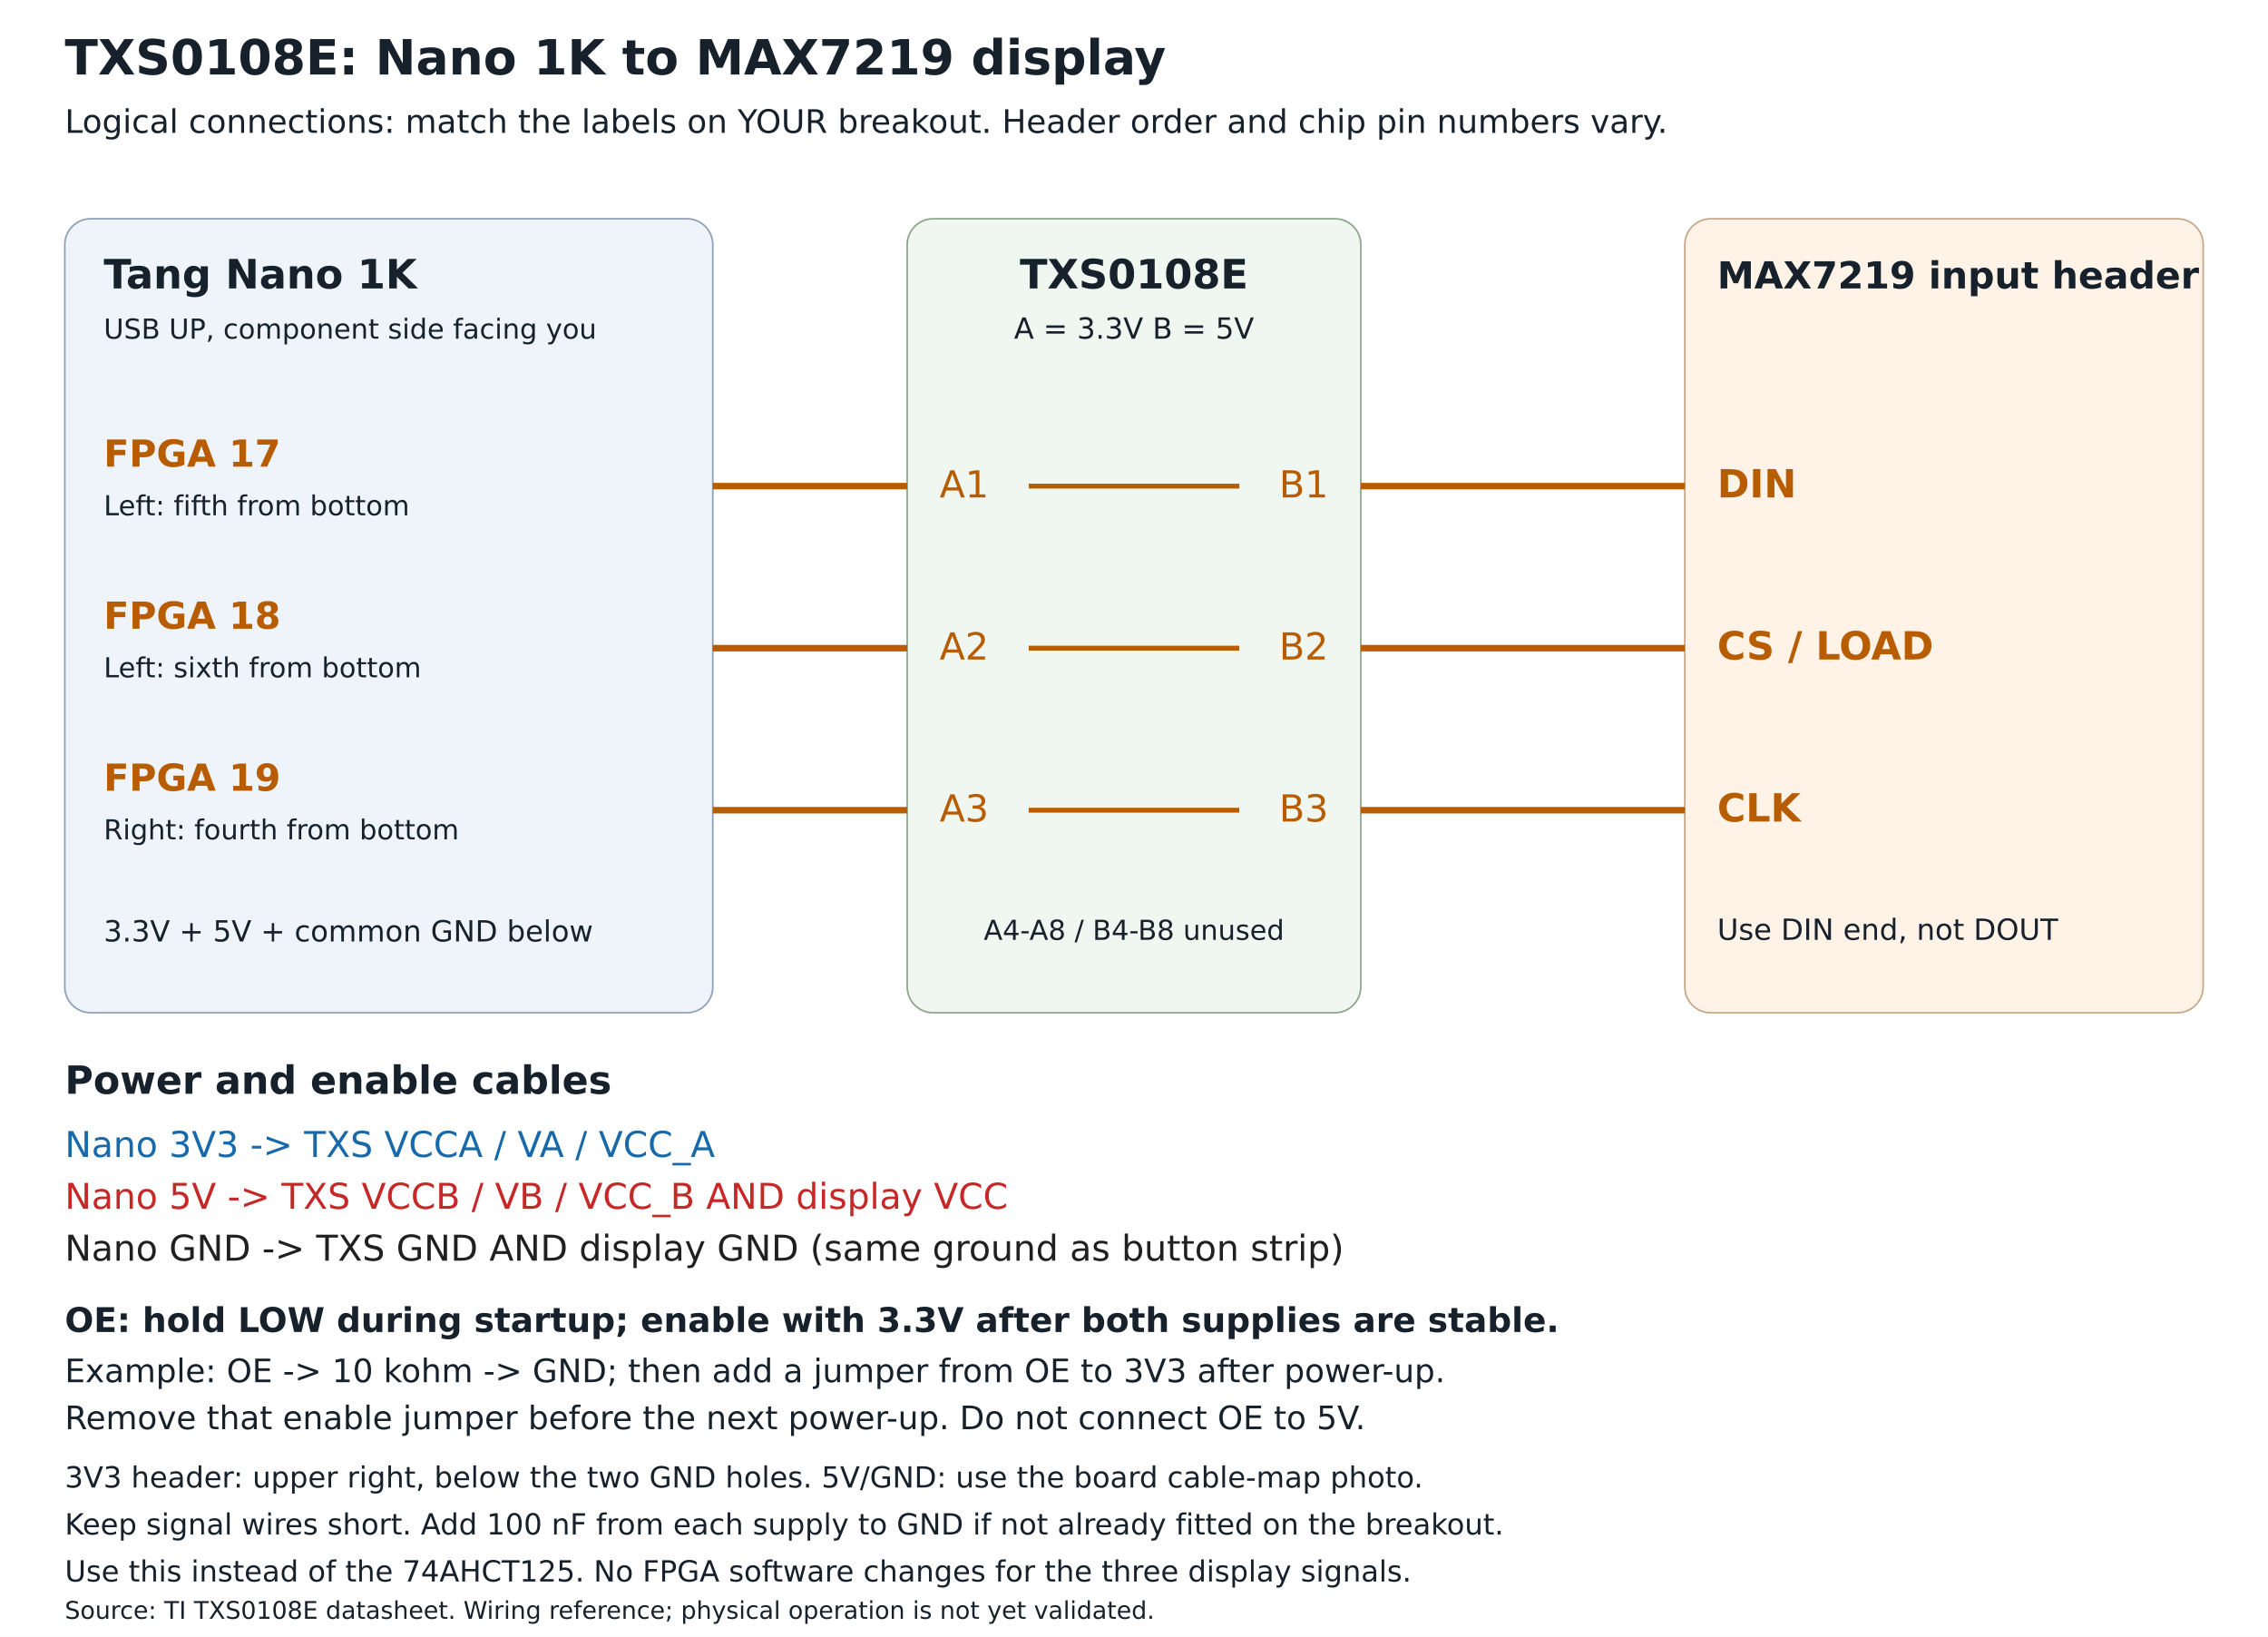
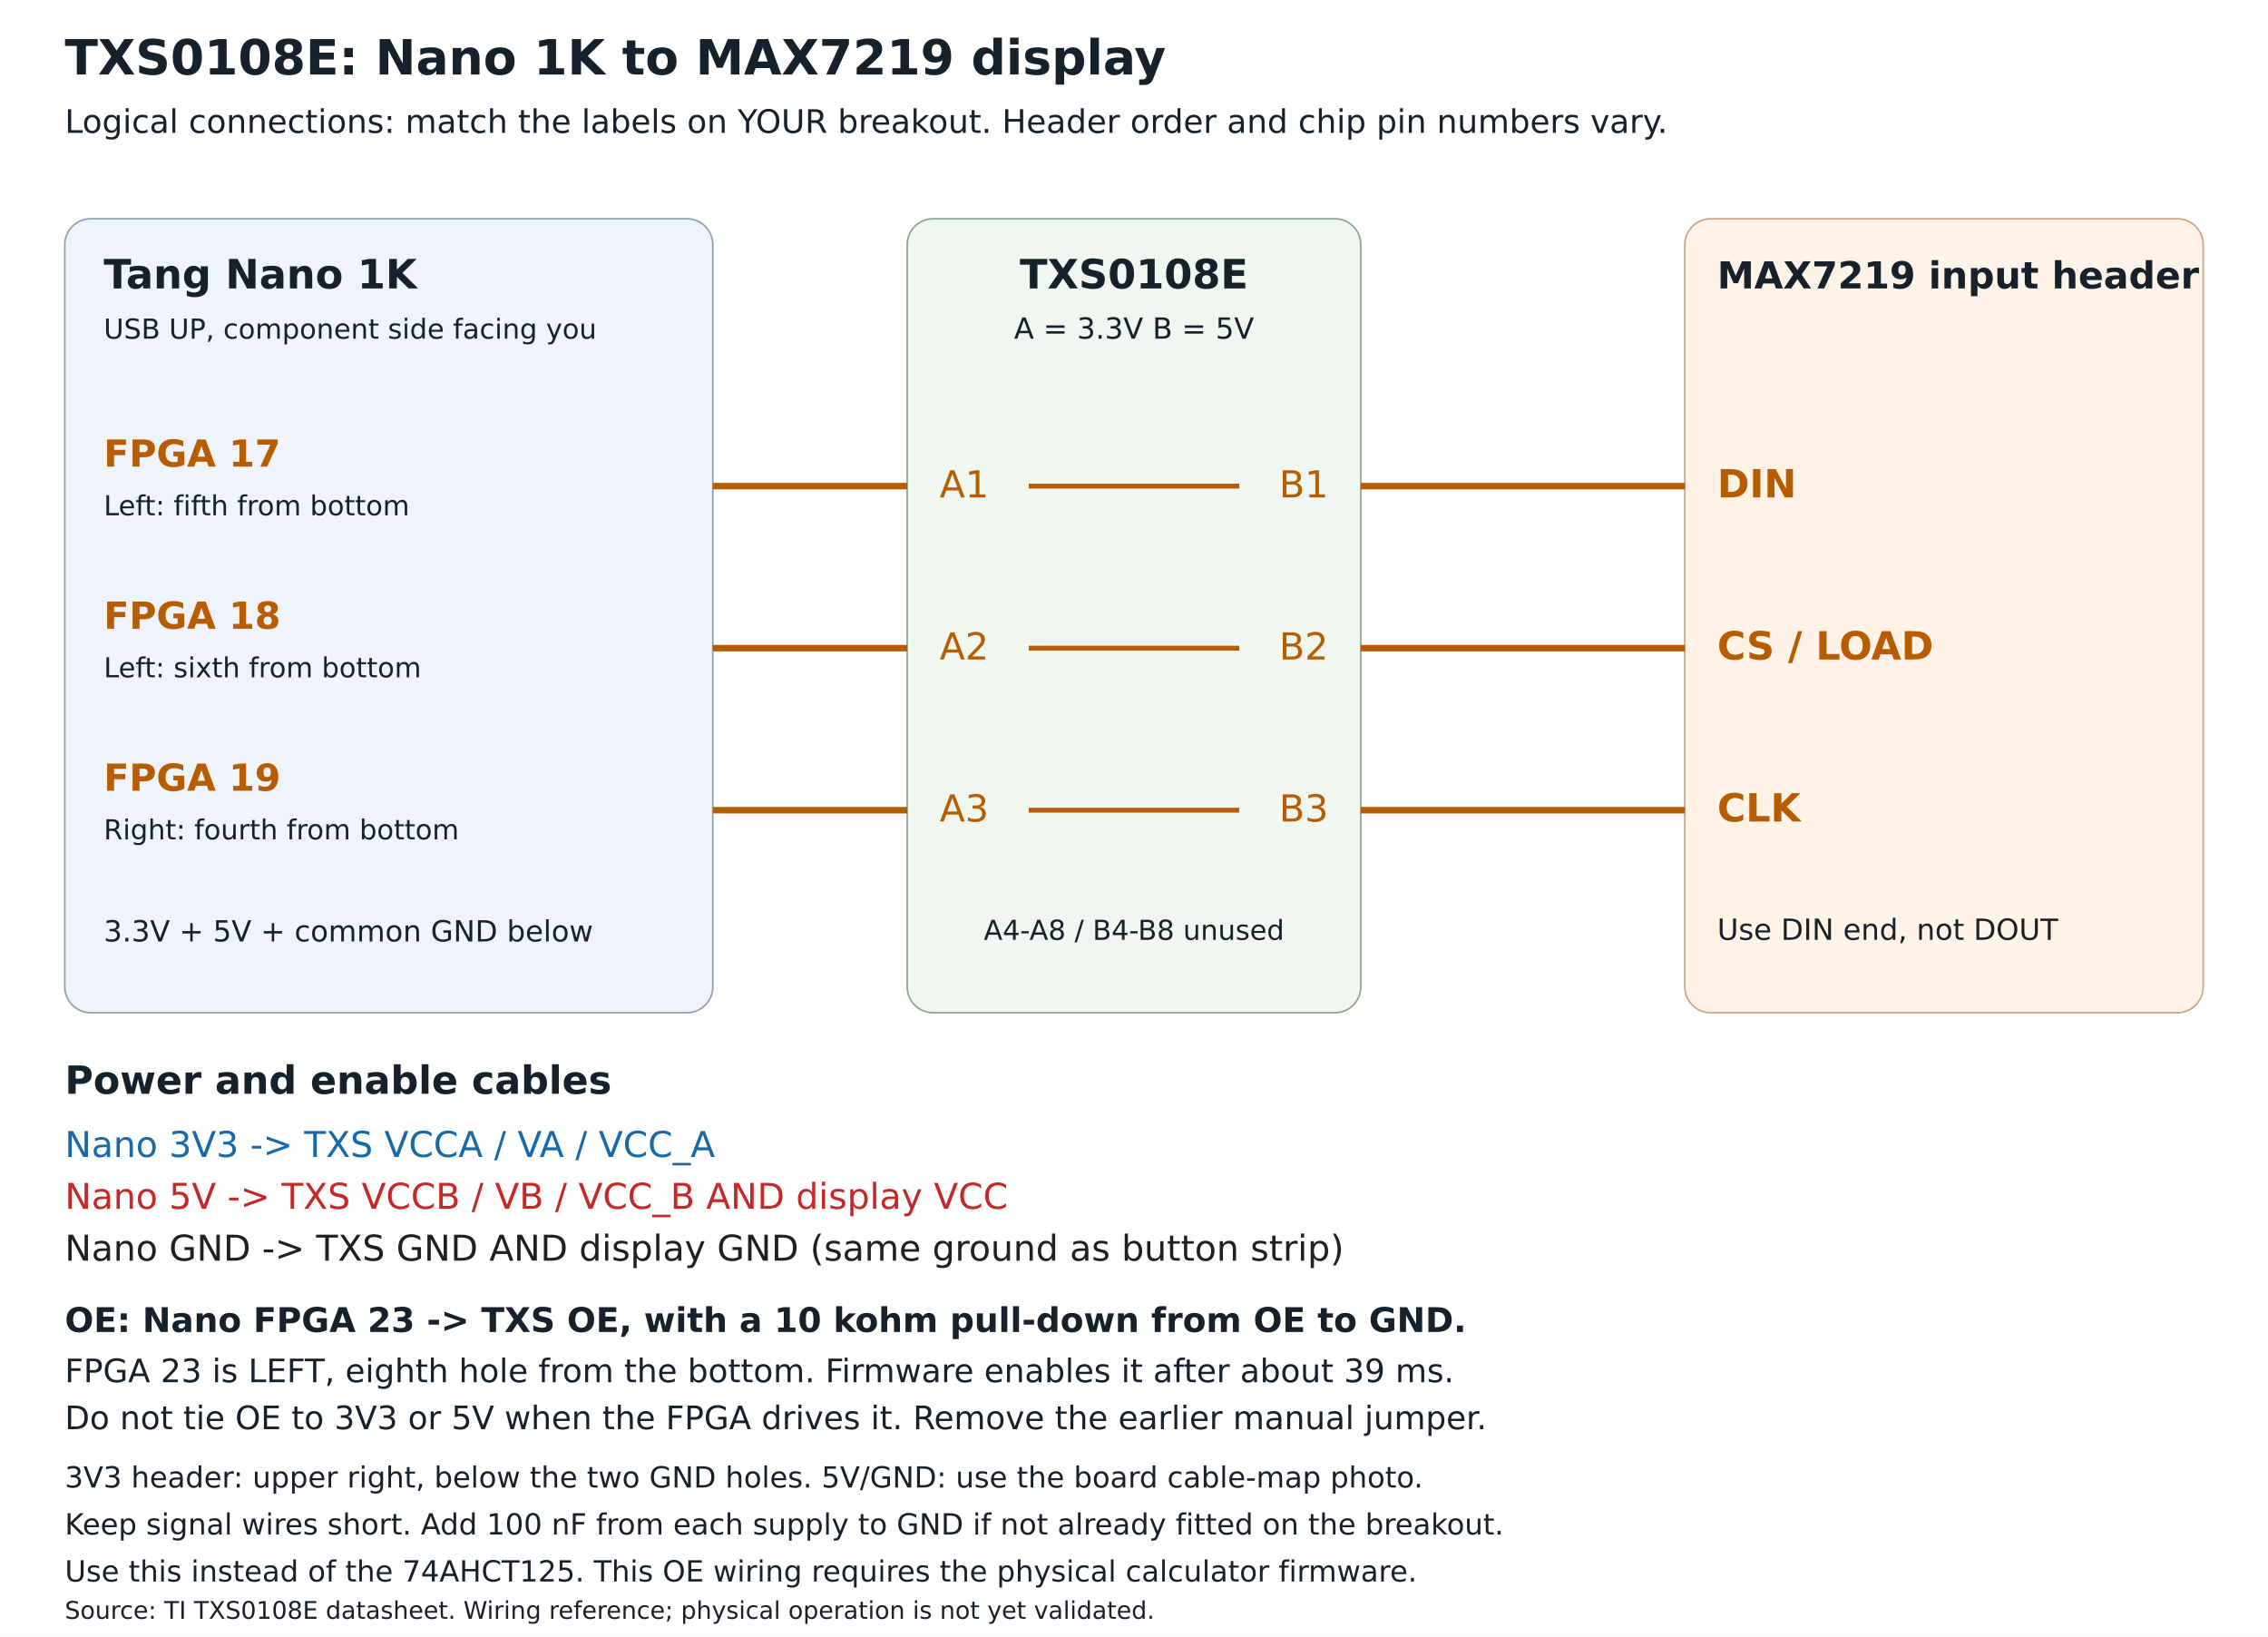
<svg xmlns="http://www.w3.org/2000/svg" width="1400" height="1010" viewBox="0 0 1400 1010" role="img">
  <rect width="100%" height="100%" fill="white" />
  <g font-family="DejaVu Sans, sans-serif">
    <text x="40" y="46" font-size="30" fill="#17212b" text-anchor="start" font-weight="bold">TXS0108E: Nano 1K to MAX7219 display</text>
    <text x="40" y="82" font-size="20" fill="#17212b" text-anchor="start" font-weight="normal">Logical connections: match the labels on YOUR breakout. Header order and chip pin numbers vary.</text>
    <rect x="40" y="135" width="400" height="490" rx="16" fill="#eef4fa" stroke="#8da0b5" />
    <rect x="560" y="135" width="280" height="490" rx="16" fill="#f0f6f0" stroke="#8da58d" />
    <rect x="1040" y="135" width="320" height="490" rx="16" fill="#fff3e8" stroke="#c7a789" />
    <text x="64" y="178" font-size="25" fill="#17212b" text-anchor="start" font-weight="bold">Tang Nano 1K</text>
    <text x="64" y="209" font-size="17" fill="#17212b" text-anchor="start" font-weight="normal">USB UP, component side facing you</text>
    <text x="700" y="178" font-size="25" fill="#17212b" text-anchor="middle" font-weight="bold">TXS0108E</text>
    <text x="700" y="209" font-size="18" fill="#17212b" text-anchor="middle" font-weight="normal">A = 3.3V     B = 5V</text>
    <text x="1060" y="178" font-size="23" fill="#17212b" text-anchor="start" font-weight="bold">MAX7219 input header</text>
    <text x="64" y="288" font-size="23" fill="#b85c00" text-anchor="start" font-weight="bold">FPGA 17</text>
    <text x="64" y="318" font-size="17" fill="#17212b" text-anchor="start" font-weight="normal">Left: fifth from bottom</text>
    <line x1="440" y1="300" x2="560" y2="300" stroke="#b85c00" stroke-width="4" />
    <text x="580" y="307" font-size="23" fill="#b85c00" text-anchor="start" font-weight="normal">A1</text>
    <line x1="635" y1="300" x2="765" y2="300" stroke="#b85c00" stroke-width="3" />
    <text x="820" y="307" font-size="23" fill="#b85c00" text-anchor="end" font-weight="normal">B1</text>
    <line x1="840" y1="300" x2="1040" y2="300" stroke="#b85c00" stroke-width="4" />
    <text x="1060" y="307" font-size="24" fill="#b85c00" text-anchor="start" font-weight="bold">DIN</text>
    <text x="64" y="388" font-size="23" fill="#b85c00" text-anchor="start" font-weight="bold">FPGA 18</text>
    <text x="64" y="418" font-size="17" fill="#17212b" text-anchor="start" font-weight="normal">Left: sixth from bottom</text>
    <line x1="440" y1="400" x2="560" y2="400" stroke="#b85c00" stroke-width="4" />
    <text x="580" y="407" font-size="23" fill="#b85c00" text-anchor="start" font-weight="normal">A2</text>
    <line x1="635" y1="400" x2="765" y2="400" stroke="#b85c00" stroke-width="3" />
    <text x="820" y="407" font-size="23" fill="#b85c00" text-anchor="end" font-weight="normal">B2</text>
    <line x1="840" y1="400" x2="1040" y2="400" stroke="#b85c00" stroke-width="4" />
    <text x="1060" y="407" font-size="24" fill="#b85c00" text-anchor="start" font-weight="bold">CS / LOAD</text>
    <text x="64" y="488" font-size="23" fill="#b85c00" text-anchor="start" font-weight="bold">FPGA 19</text>
    <text x="64" y="518" font-size="17" fill="#17212b" text-anchor="start" font-weight="normal">Right: fourth from bottom</text>
    <line x1="440" y1="500" x2="560" y2="500" stroke="#b85c00" stroke-width="4" />
    <text x="580" y="507" font-size="23" fill="#b85c00" text-anchor="start" font-weight="normal">A3</text>
    <line x1="635" y1="500" x2="765" y2="500" stroke="#b85c00" stroke-width="3" />
    <text x="820" y="507" font-size="23" fill="#b85c00" text-anchor="end" font-weight="normal">B3</text>
    <line x1="840" y1="500" x2="1040" y2="500" stroke="#b85c00" stroke-width="4" />
    <text x="1060" y="507" font-size="24" fill="#b85c00" text-anchor="start" font-weight="bold">CLK</text>
    <text x="64" y="581" font-size="18" fill="#17212b" text-anchor="start" font-weight="normal">3.3V + 5V + common GND below</text>
    <text x="700" y="580" font-size="17" fill="#17212b" text-anchor="middle" font-weight="normal">A4-A8 / B4-B8 unused</text>
    <text x="1060" y="580" font-size="18" fill="#17212b" text-anchor="start" font-weight="normal">Use DIN end, not DOUT</text>
    <text x="40" y="675" font-size="24" fill="#17212b" text-anchor="start" font-weight="bold">Power and enable cables</text>
    <text x="40" y="714" font-size="22" fill="#1769aa" text-anchor="start" font-weight="normal">Nano 3V3  -&gt;  TXS VCCA / VA / VCC_A</text>
    <text x="40" y="746" font-size="22" fill="#c62828" text-anchor="start" font-weight="normal">Nano 5V  -&gt;  TXS VCCB / VB / VCC_B  AND  display VCC</text>
    <text x="40" y="778" font-size="22" fill="#202020" text-anchor="start" font-weight="normal">Nano GND  -&gt;  TXS GND  AND  display GND  (same ground as button strip)</text>
-     <text x="40" y="822" font-size="21" fill="#17212b" text-anchor="start" font-weight="bold">OE: hold LOW during startup; enable with 3.3V after both supplies are stable.</text>
-     <text x="40" y="853" font-size="20" fill="#17212b" text-anchor="start" font-weight="normal">Example: OE -&gt; 10 kohm -&gt; GND; then add a jumper from OE to 3V3 after power-up.</text>
-     <text x="40" y="882" font-size="20" fill="#17212b" text-anchor="start" font-weight="normal">Remove that enable jumper before the next power-up. Do not connect OE to 5V.</text>
+     <text x="40" y="822" font-size="21" fill="#17212b" text-anchor="start" font-weight="bold">OE: Nano FPGA 23 -&gt; TXS OE, with a 10 kohm pull-down from OE to GND.</text>
+     <text x="40" y="853" font-size="20" fill="#17212b" text-anchor="start" font-weight="normal">FPGA 23 is LEFT, eighth hole from the bottom. Firmware enables it after about 39 ms.</text>
+     <text x="40" y="882" font-size="20" fill="#17212b" text-anchor="start" font-weight="normal">Do not tie OE to 3V3 or 5V when the FPGA drives it. Remove the earlier manual jumper.</text>
    <text x="40" y="918" font-size="18" fill="#17212b" text-anchor="start" font-weight="normal">3V3 header: upper right, below the two GND holes. 5V/GND: use the board cable-map photo.</text>
    <text x="40" y="947" font-size="18" fill="#17212b" text-anchor="start" font-weight="normal">Keep signal wires short. Add 100 nF from each supply to GND if not already fitted on the breakout.</text>
-     <text x="40" y="976" font-size="18" fill="#17212b" text-anchor="start" font-weight="normal">Use this instead of the 74AHCT125. No FPGA software changes for the three display signals.</text>
+     <text x="40" y="976" font-size="18" fill="#17212b" text-anchor="start" font-weight="normal">Use this instead of the 74AHCT125. This OE wiring requires the physical calculator firmware.</text>
    <text x="40" y="999" font-size="15" fill="#17212b" text-anchor="start" font-weight="normal">Source: TI TXS0108E datasheet. Wiring reference; physical operation is not yet validated.</text>
  </g>
</svg>
